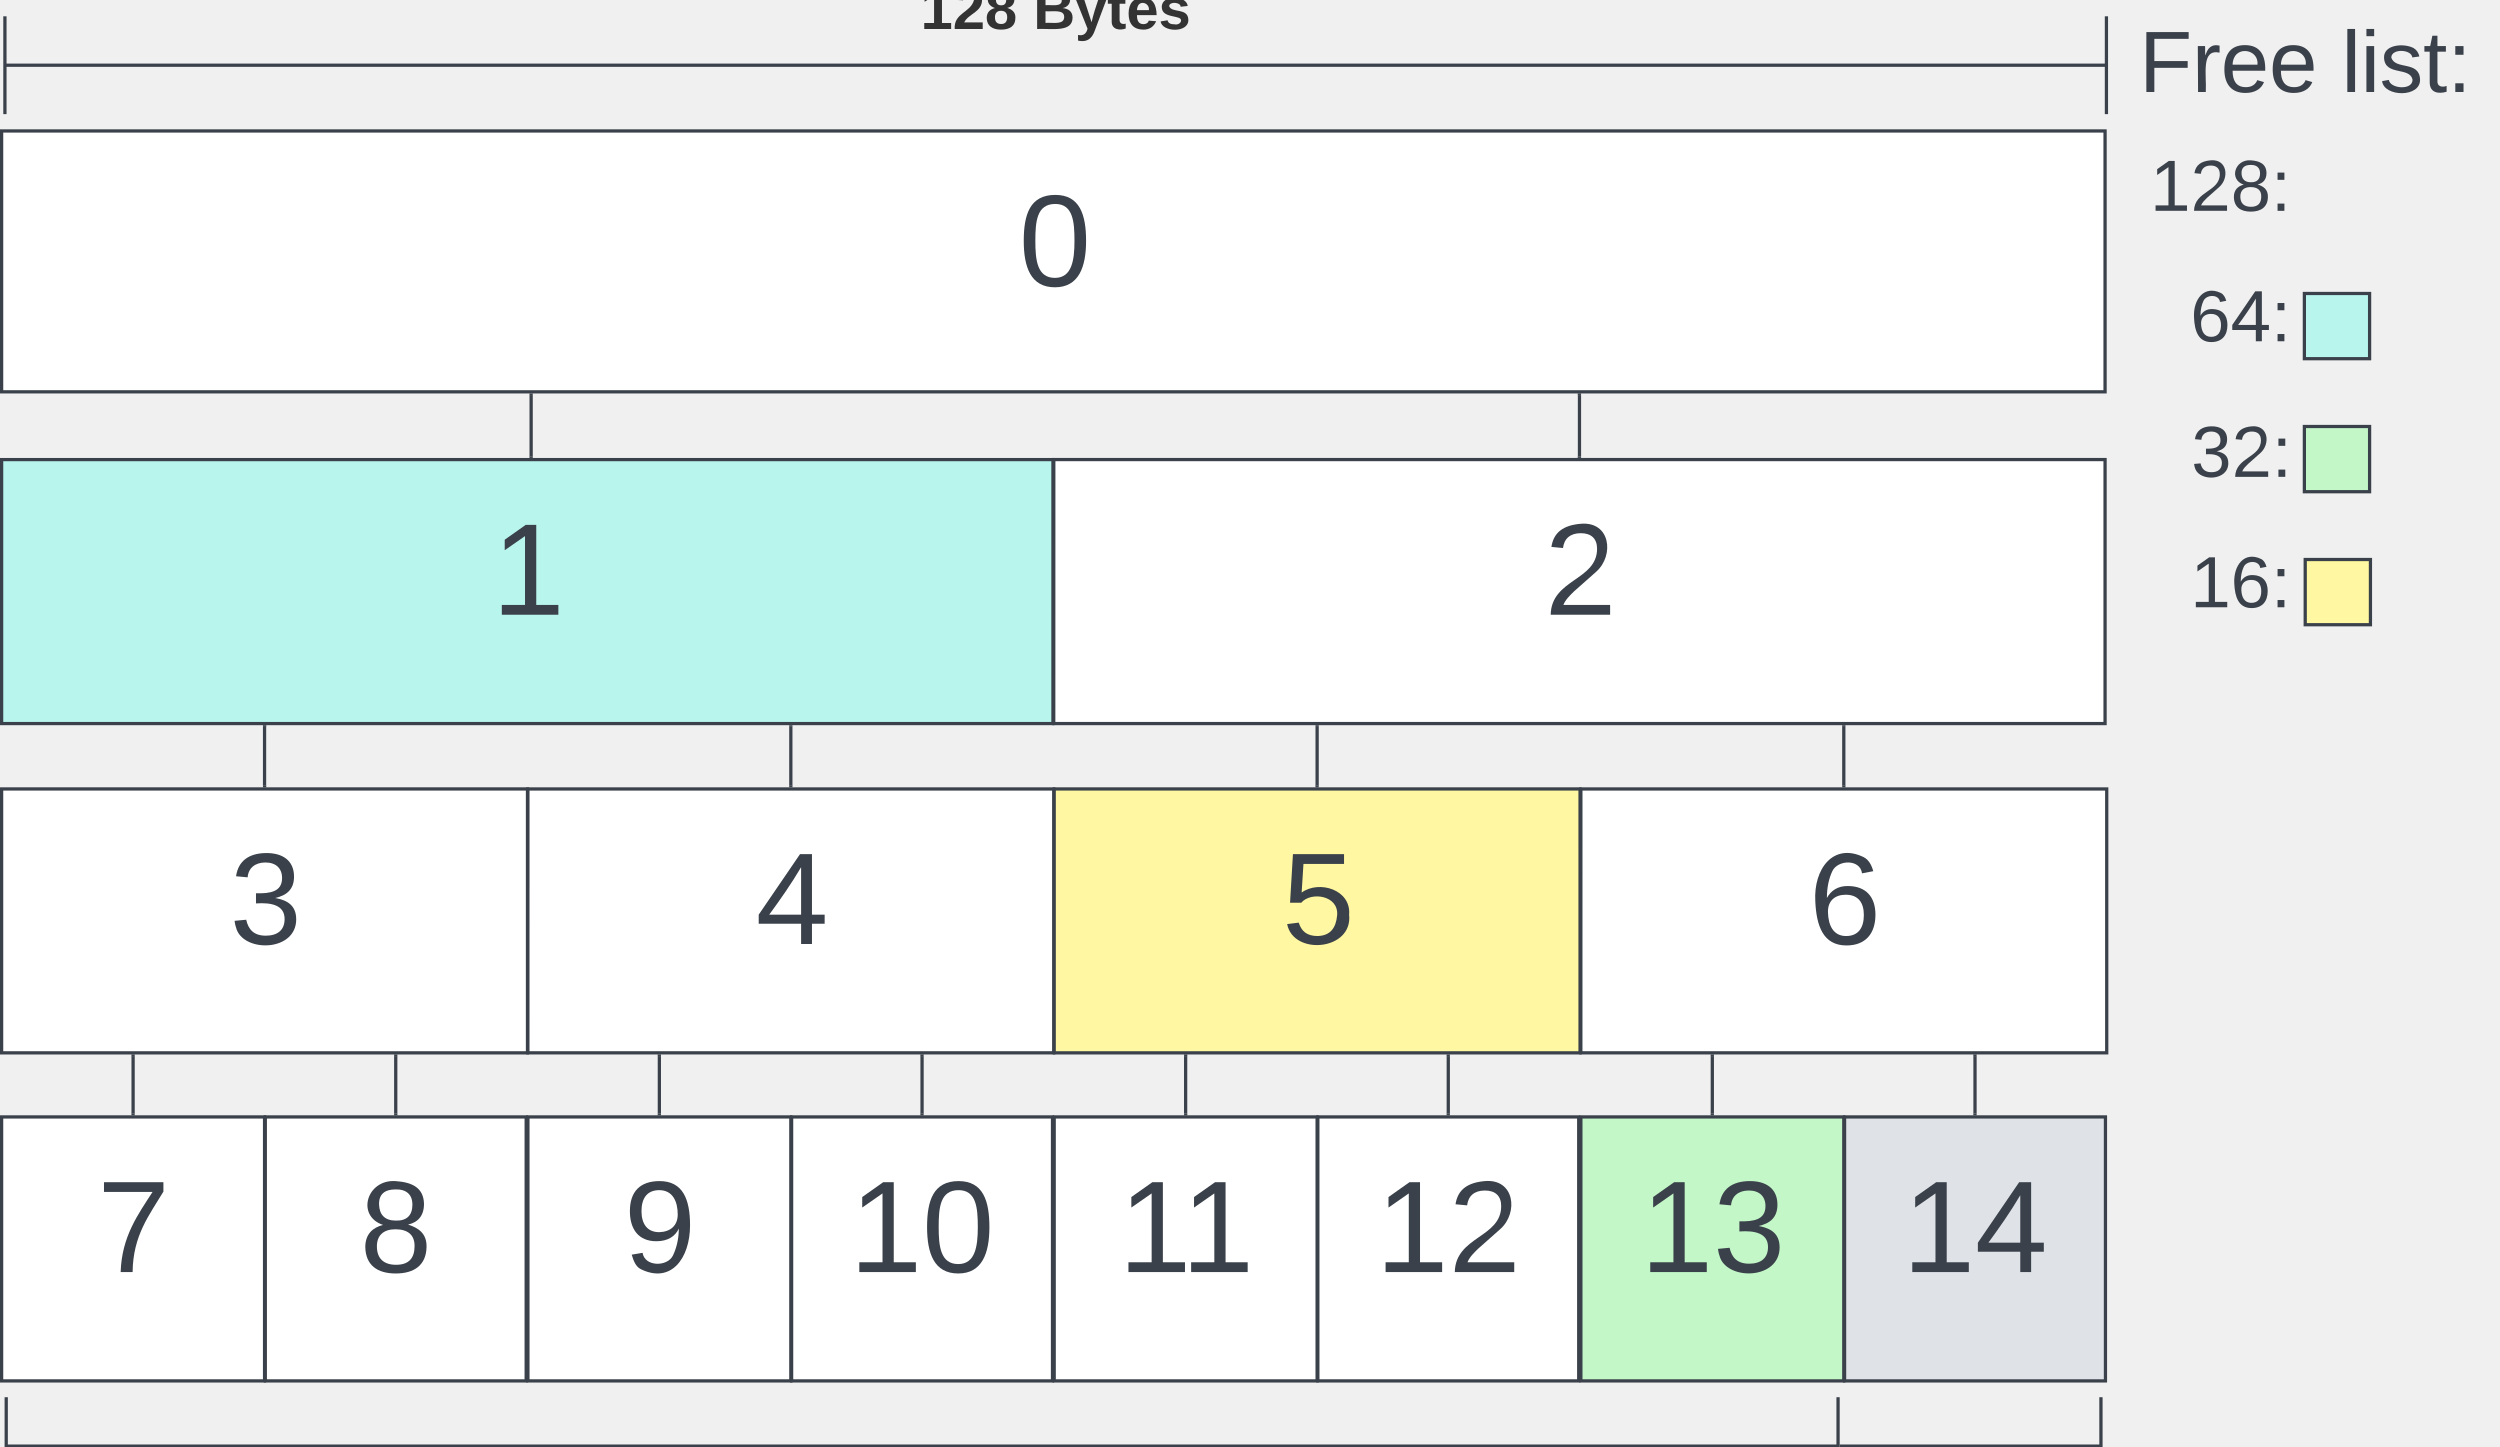
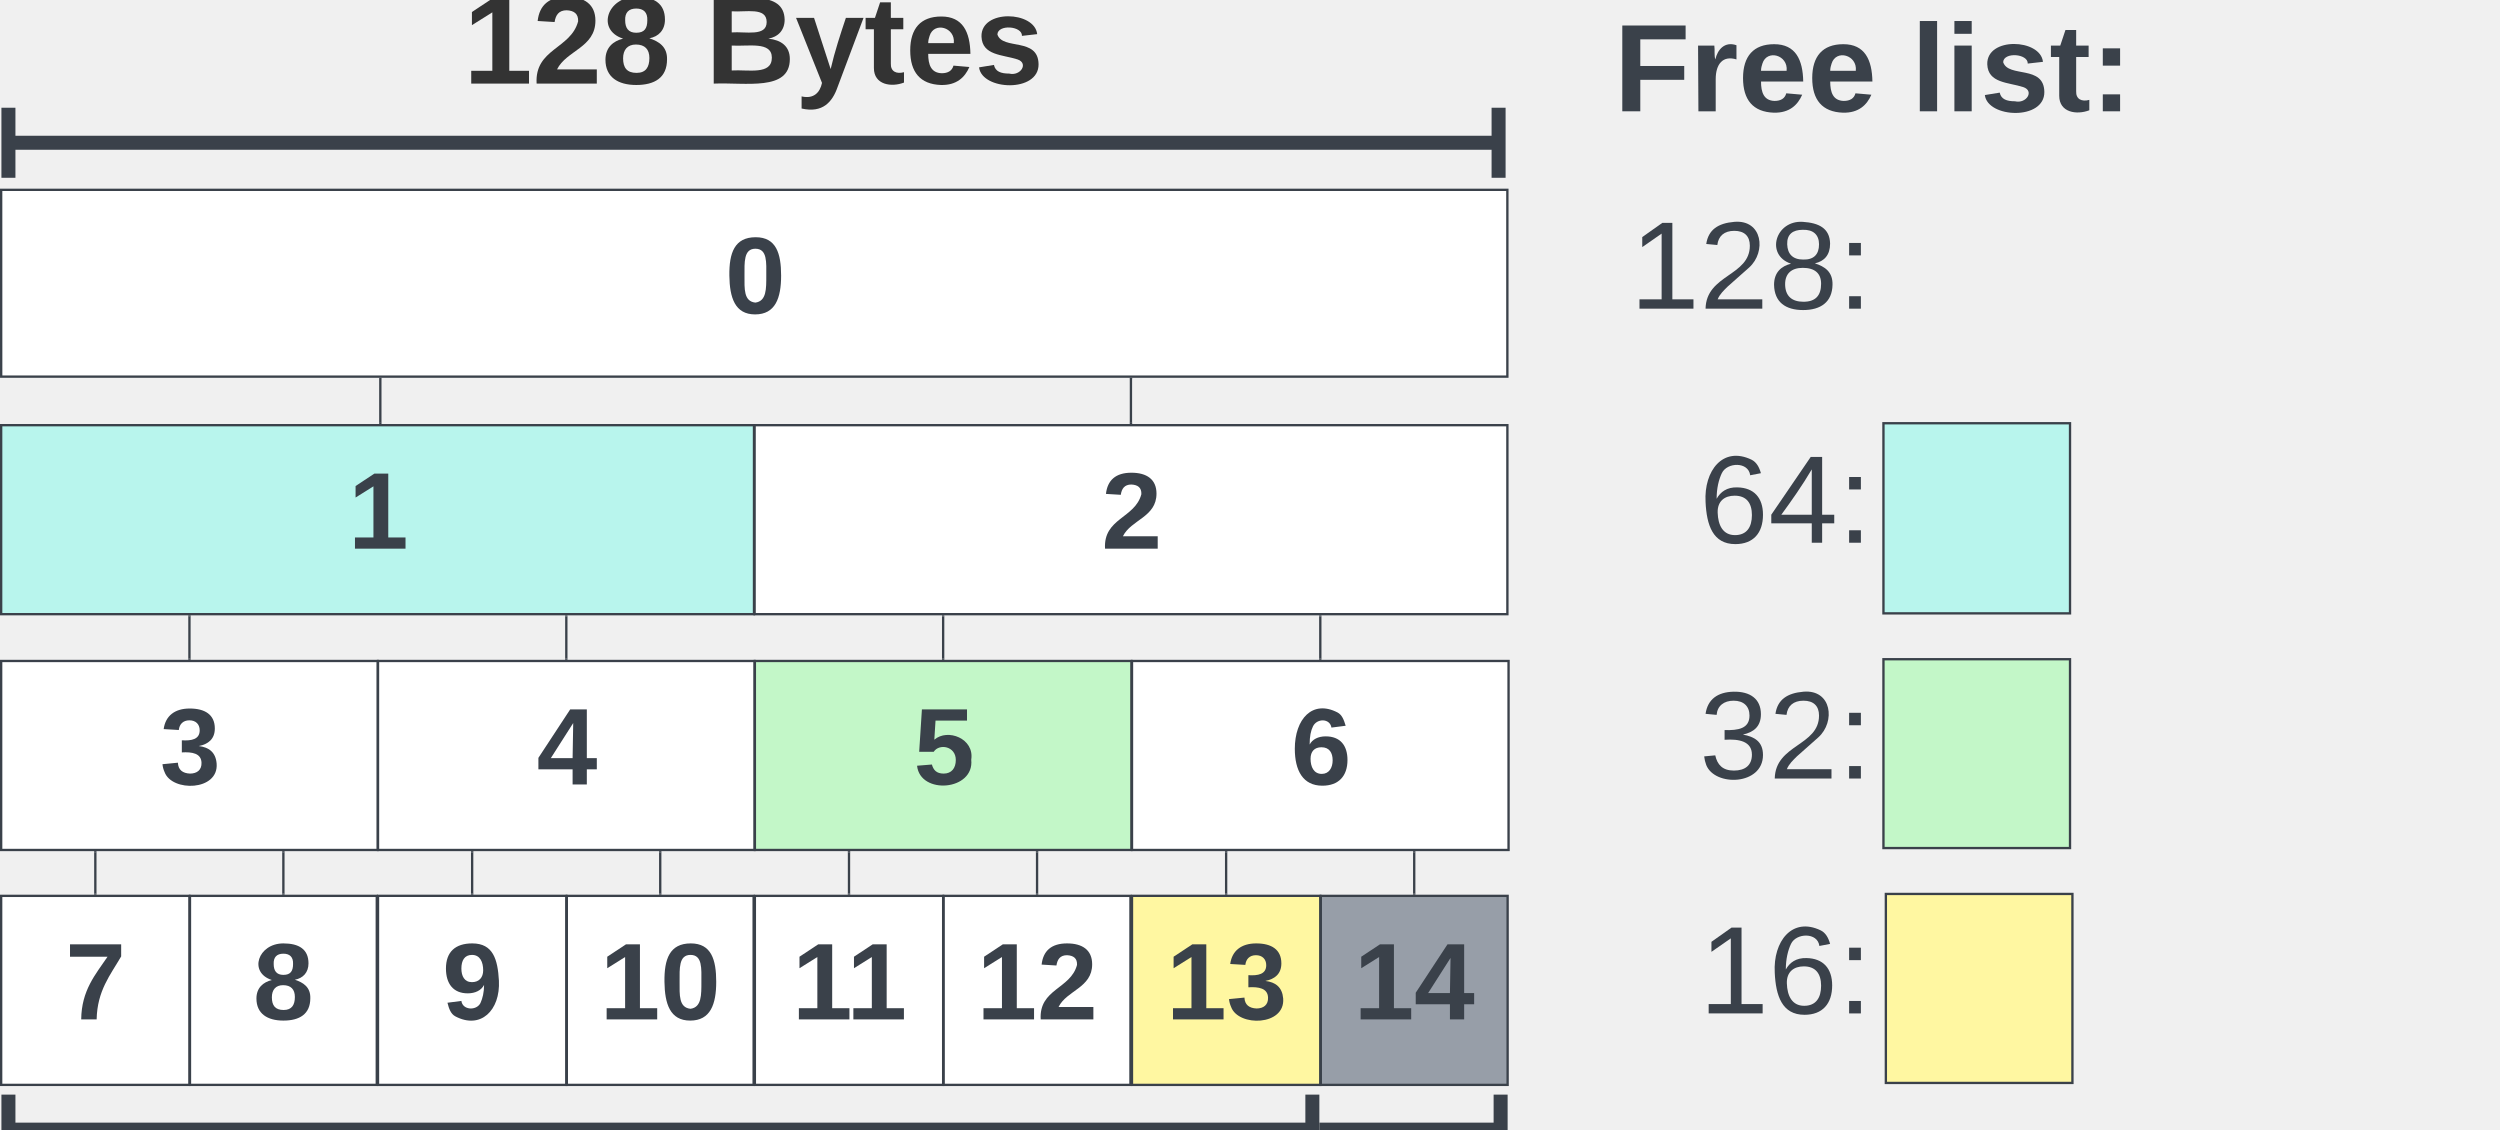
- <svg xmlns="http://www.w3.org/2000/svg" xmlns:ns1="lucid" xmlns:xlink="http://www.w3.org/1999/xlink" width="766.65" height="443.46">
-   <g transform="translate(987.4582 -3668.661)" ns1:page-tab-id="0_0">
-     <path d="M-986.96 4011.18h80.63v80.95h-80.63z" stroke="#3a414a" fill="#fff" />
-     <use xlink:href="#a" transform="matrix(1,0,0,1,-974.9582,4023.181) translate(17.38889 35.5625)" />
-     <path d="M-906.1 4011.18h80v80.95h-80z" stroke="#3a414a" fill="#fff" />
-     <use xlink:href="#b" transform="matrix(1,0,0,1,-894.1015,4023.181) translate(16.88889 35.5625)" />
-     <path d="M-986.96 3708.82h645.04v80h-645.04z" stroke="#3a414a" fill="#fff" />
-     <use xlink:href="#c" transform="matrix(1,0,0,1,-974.9582,3720.819) translate(299.8889 35.5)" />
-     <path d="M-664.3 3809.6h322.38v80.95h-322.4z" stroke="#3a414a" fill="#fff" />
-     <use xlink:href="#d" transform="matrix(1,0,0,1,-652.3113,3821.606) translate(138.3889 35.5625)" />
-     <path d="M-986.96 3809.6h322.4v80.95h-322.4z" stroke="#3a414a" fill="#b8f5ed" />
-     <use xlink:href="#e" transform="matrix(1,0,0,1,-974.958,3821.606) translate(138.3889 35.5625)" />
-     <path d="M-986.96 3910.6h161.26v80.93h-161.26z" stroke="#3a414a" fill="#fff" />
-     <use xlink:href="#f" transform="matrix(1,0,0,1,-974.9582,3922.588) translate(57.88889 35.5625)" />
-     <path d="M-824.58 3808.6v-18.78" stroke="#3a414a" fill="none" />
-     <path d="M-824.1 3809.1h-.95v-.5h.95zM-824.1 3789.83h-.95v-.5h.95z" stroke="#3a414a" stroke-width=".05" fill="#3a414a" />
-     <path d="M-503.1 3808.6v-18.78" stroke="#3a414a" fill="none" />
-     <path d="M-502.64 3809.1h-.95v-.5h.96zM-502.64 3789.83h-.95v-.5h.96z" stroke="#3a414a" stroke-width=".05" fill="#3a414a" />
-     <path d="M-906.33 3909.6V3891.54" stroke="#3a414a" fill="none" />
-     <path d="M-905.85 3910.1h-.95v-.53h.95zM-905.85 3891.57h-.95v-.52h.95z" stroke="#3a414a" stroke-width=".05" fill="#3a414a" />
-     <path d="M-866.1 4010.18v-17.65" stroke="#3a414a" fill="none" />
-     <path d="M-865.63 4010.68h-.95v-.5h.95zM-865.63 3992.55h-.95v-.52h.95z" stroke="#3a414a" stroke-width=".05" fill="#3a414a" />
-     <path d="M-946.64 4010.18v-17.65" stroke="#3a414a" fill="none" />
-     <path d="M-946.17 4010.68h-.95v-.5h.95zM-946.17 3992.55h-.95v-.52h.95z" stroke="#3a414a" stroke-width=".05" fill="#3a414a" />
-     <path d="M-986.45 3688.66H-341M-985.95 3673.66v30M-341.5 3703.66v-30" stroke="#3a414a" fill="none" />
-     <use xlink:href="#g" transform="matrix(1,0,0,1,-705.1629,3663.328) translate(0 14.22222)" />
-     <use xlink:href="#h" transform="matrix(1,0,0,1,-705.1629,3663.328) translate(34.5679 14.22222)" />
-     <path d="M-825.57 4011.18h80.63v80.95h-80.63z" stroke="#3a414a" fill="#fff" />
-     <use xlink:href="#i" transform="matrix(1,0,0,1,-813.5711,4023.181) translate(17.38889 35.5625)" />
-     <path d="M-744.7 4011.18h80v80.95h-80z" stroke="#3a414a" fill="#fff" />
-     <use xlink:href="#j" transform="matrix(1,0,0,1,-732.7144,4023.181) translate(5.777778 35.5625)" />
-     <path d="M-825.57 3910.6h161.26v80.93h-161.27z" stroke="#3a414a" fill="#fff" />
-     <use xlink:href="#k" transform="matrix(1,0,0,1,-813.5711,3922.588) translate(57.88889 35.5625)" />
-     <path d="M-744.94 3909.6v-18.05" stroke="#3a414a" fill="none" />
-     <path d="M-744.47 3910.1h-.95v-.53h.95z" stroke="#3a414a" stroke-width=".05" fill="#3a414a" />
-     <path d="M-744.94 3891.56v-.5M-704.7 4010.18v-17.65" stroke="#3a414a" fill="none" />
-     <path d="M-704.24 4010.68h-.95v-.5h.96zM-704.24 3992.55h-.95v-.52h.96z" stroke="#3a414a" stroke-width=".05" fill="#3a414a" />
-     <path d="M-785.26 4010.18v-17.65" stroke="#3a414a" fill="none" />
-     <path d="M-784.78 4010.68h-.95v-.5h.95zM-784.78 3992.55h-.95v-.52h.95z" stroke="#3a414a" stroke-width=".05" fill="#3a414a" />
-     <path d="M-664.18 4011.18h80.63v80.95h-80.63z" stroke="#3a414a" fill="#fff" />
-     <use xlink:href="#l" transform="matrix(1,0,0,1,-652.184,4023.181) translate(7.777778 35.5625)" />
-     <path d="M-583.33 4011.18h80v80.95h-80z" stroke="#3a414a" fill="#fff" />
-     <use xlink:href="#m" transform="matrix(1,0,0,1,-571.3273,4023.181) translate(5.777778 35.5625)" />
-     <path d="M-664.18 3910.6h161.26v80.93h-161.26z" stroke="#3a414a" fill="#fff7a1" />
-     <use xlink:href="#n" transform="matrix(1,0,0,1,-652.184,3922.588) translate(57.88889 35.5625)" />
-     <path d="M-583.55 3909.6V3891.54" stroke="#3a414a" fill="none" />
-     <path d="M-583.08 3910.1h-.95v-.53h.95z" stroke="#3a414a" stroke-width=".05" fill="#3a414a" />
-     <path d="M-583.55 3891.57v-.52M-543.33 4010.18v-17.65" stroke="#3a414a" fill="none" />
-     <path d="M-542.85 4010.68h-.95v-.5h.95zM-542.85 3992.55h-.95v-.52h.95z" stroke="#3a414a" stroke-width=".05" fill="#3a414a" />
-     <path d="M-623.87 4010.18v-17.65" stroke="#3a414a" fill="none" />
-     <path d="M-623.4 4010.68h-.94v-.5h.95zM-623.4 3992.55h-.94v-.52h.95z" stroke="#3a414a" stroke-width=".05" fill="#3a414a" />
-     <path d="M-502.67 4011.18h80.63v80.95h-80.63z" stroke="#3a414a" fill="#c3f7c8" />
-     <use xlink:href="#o" transform="matrix(1,0,0,1,-490.6697,4023.181) translate(6.277778 35.5625)" />
-     <path d="M-421.8 4011.18h80v80.95h-80z" stroke="#3a414a" fill="#dfe3e8" />
-     <use xlink:href="#p" transform="matrix(1,0,0,1,-409.813,4023.181) translate(5.777778 35.5625)" />
-     <path d="M-502.67 3910.6h161.26v80.93h-161.27z" stroke="#3a414a" fill="#fff" />
-     <use xlink:href="#q" transform="matrix(1,0,0,1,-490.6697,3922.588) translate(57.88889 35.5625)" />
-     <path d="M-422.04 3909.6V3891.54" stroke="#3a414a" fill="none" />
-     <path d="M-421.56 3910.1h-.95v-.53h.94z" stroke="#3a414a" stroke-width=".05" fill="#3a414a" />
-     <path d="M-422.04 3891.57v-.52M-381.8 4010.18v-17.65" stroke="#3a414a" fill="none" />
-     <path d="M-381.34 4010.68h-.95v-.5h.96zM-381.34 3992.55h-.95v-.52h.96z" stroke="#3a414a" stroke-width=".05" fill="#3a414a" />
-     <path d="M-462.36 4010.18v-17.65" stroke="#3a414a" fill="none" />
-     <path d="M-461.88 4010.68h-.95v-.5h.95zM-461.88 3992.55h-.95v-.52h.95z" stroke="#3a414a" stroke-width=".05" fill="#3a414a" />
-     <path d="M-341 3668.66h120.2v40H-341z" stroke="#000" stroke-opacity="0" fill="#fff" fill-opacity="0" />
-     <use xlink:href="#r" transform="matrix(1,0,0,1,-336.0124,3673.661) translate(4.537037 23.20833)" />
-     <use xlink:href="#s" transform="matrix(1,0,0,1,-336.0124,3673.661) translate(66.61111 23.20833)" />
-     <path d="M-340.9 3748.66h60.1v40h-60.08z" stroke="#000" stroke-opacity="0" fill="#fff" fill-opacity="0" />
-     <use xlink:href="#t" transform="matrix(1,0,0,1,-335.8854,3753.661) translate(20.1358 19.65278)" />
-     <path d="M-340.6 3790.24h60.06v40h-60.07z" stroke="#000" stroke-opacity="0" fill="#fff" fill-opacity="0" />
-     <use xlink:href="#u" transform="matrix(1,0,0,1,-335.6151,3795.236) translate(20.1358 19.65278)" />
-     <path d="M-340.9 3830.24h60.1v40h-60.08z" stroke="#000" stroke-opacity="0" fill="#fff" fill-opacity="0" />
-     <use xlink:href="#v" transform="matrix(1,0,0,1,-335.8854,3835.236) translate(20.1358 19.65278)" />
-     <path d="M-280.8 3758.66h20v20h-20z" stroke="#3a414a" fill="#b8f5ed" />
-     <path d="M-280.8 3799.45h20v20h-20z" stroke="#3a414a" fill="#c3f7c8" />
-     <path d="M-280.54 3840.24h20v20h-20z" stroke="#3a414a" fill="#fff7a1" />
-     <path d="M-340.9 3708.66h60.1v40h-60.08z" stroke="#000" stroke-opacity="0" fill="#fff" fill-opacity="0" />
-     <use xlink:href="#w" transform="matrix(1,0,0,1,-335.8854,3713.661) translate(7.790123 19.65278)" />
-     <path d="M-986.05 4112.13h562.74M-985.55 4097.13v30M-423.8 4127.13v-30" stroke="#3a414a" fill="none" />
-     <use xlink:href="#x" transform="matrix(1,0,0,1,-723.4203,4116.126) translate(0 14.22222)" />
-     <path d="M-422.8 4112.13h80.12M-422.8 4112.13h-.5M-343.18 4127.13v-30" stroke="#3a414a" fill="none" />
+ <svg xmlns="http://www.w3.org/2000/svg" xmlns:ns1="lucid" xmlns:xlink="http://www.w3.org/1999/xlink" width="1070.64" height="483.78">
+   <g transform="translate(988.3282 -4132.283)" ns1:page-tab-id="0_0">
+     <path d="M-987.83 4515.94h80.63v80.95h-80.63z" stroke="#3a414a" fill="#fff" />
+     <use xlink:href="#a" transform="matrix(1,0,0,1,-975.8282,4527.942) translate(15.53704 40.89583)" />
+     <path d="M-906.97 4515.94h80v80.95h-80z" stroke="#3a414a" fill="#fff" />
+     <use xlink:href="#b" transform="matrix(1,0,0,1,-894.9715,4527.942) translate(15.03704 40.89583)" />
+     <path d="M-987.83 4213.58h645.04v80h-645.03z" stroke="#3a414a" fill="#fff" />
+     <use xlink:href="#c" transform="matrix(1,0,0,1,-975.8282,4225.58) translate(298.037 40.83333)" />
+     <path d="M-665.18 4314.37h322.4v80.94h-322.4z" stroke="#3a414a" fill="#fff" />
+     <use xlink:href="#d" transform="matrix(1,0,0,1,-653.1813,4326.367) translate(136.537 40.89583)" />
+     <path d="M-987.83 4314.37h322.4v80.94h-322.4z" stroke="#3a414a" fill="#b8f5ed" />
+     <use xlink:href="#e" transform="matrix(1,0,0,1,-975.828,4326.367) translate(136.537 40.89583)" />
+     <path d="M-987.83 4415.35h161.26v80.94h-161.26z" stroke="#3a414a" fill="#fff" />
+     <use xlink:href="#f" transform="matrix(1,0,0,1,-975.8282,4427.349) translate(56.03704 40.89583)" />
+     <path d="M-825.45 4313.37v-18.8" stroke="#3a414a" fill="none" />
+     <path d="M-824.97 4313.87h-.95v-.52h.95zM-824.97 4294.6h-.95v-.52h.95z" stroke="#3a414a" stroke-width=".05" fill="#3a414a" />
+     <path d="M-504 4313.37v-18.8" stroke="#3a414a" fill="none" />
+     <path d="M-503.5 4313.87h-.96v-.52h.95zM-503.5 4294.6h-.96v-.52h.95z" stroke="#3a414a" stroke-width=".05" fill="#3a414a" />
+     <path d="M-907.2 4414.35v-18.04" stroke="#3a414a" fill="none" />
+     <path d="M-906.72 4414.85h-.95v-.5h.95zM-906.72 4396.33h-.95v-.52h.95z" stroke="#3a414a" stroke-width=".05" fill="#3a414a" />
+     <path d="M-866.97 4514.94v-17.64" stroke="#3a414a" fill="none" />
+     <path d="M-866.5 4515.44h-.95v-.5h.95zM-866.5 4497.3h-.95v-.5h.95z" stroke="#3a414a" stroke-width=".05" fill="#3a414a" />
+     <path d="M-947.5 4514.94v-17.64" stroke="#3a414a" fill="none" />
+     <path d="M-947.04 4515.44h-.95v-.5h.96zM-947.04 4497.3h-.95v-.5h.96z" stroke="#3a414a" stroke-width=".05" fill="#3a414a" />
+     <path d="M-987.72 4193.42h644.17M-984.72 4178.42v30M-346.55 4208.42v-30" stroke="#3a414a" stroke-width="6" fill="none" />
+     <use xlink:href="#g" transform="matrix(1,0,0,1,-789.9276,4125.423) translate(0 42.66667)" />
+     <use xlink:href="#h" transform="matrix(1,0,0,1,-789.9276,4125.423) translate(103.7037 42.66667)" />
+     <path d="M-826.44 4515.94h80.63v80.95h-80.64z" stroke="#3a414a" fill="#fff" />
+     <use xlink:href="#i" transform="matrix(1,0,0,1,-814.4411,4527.942) translate(15.53704 40.89583)" />
+     <path d="M-745.58 4515.94h80v80.95h-80z" stroke="#3a414a" fill="#fff" />
+     <use xlink:href="#j" transform="matrix(1,0,0,1,-733.5844,4527.942) translate(2.074074 40.89583)" />
+     <path d="M-826.44 4415.35h161.26v80.94h-161.26z" stroke="#3a414a" fill="#fff" />
+     <use xlink:href="#k" transform="matrix(1,0,0,1,-814.4411,4427.349) translate(56.03704 40.89583)" />
+     <path d="M-745.8 4414.35v-18.04" stroke="#3a414a" fill="none" />
+     <path d="M-745.34 4414.85h-.95v-.5h.96z" stroke="#3a414a" stroke-width=".05" fill="#3a414a" />
+     <path d="M-745.8 4396.32v-.5M-705.58 4514.94v-17.64" stroke="#3a414a" fill="none" />
+     <path d="M-705.1 4515.44h-.96v-.5h.95zM-705.1 4497.3h-.96v-.5h.95z" stroke="#3a414a" stroke-width=".05" fill="#3a414a" />
+     <path d="M-786.13 4514.94v-17.64" stroke="#3a414a" fill="none" />
+     <path d="M-785.65 4515.44h-.95v-.5h.95zM-785.65 4497.3h-.95v-.5h.95z" stroke="#3a414a" stroke-width=".05" fill="#3a414a" />
+     <path d="M-665.05 4515.94h80.63v80.95h-80.63z" stroke="#3a414a" fill="#fff" />
+     <use xlink:href="#l" transform="matrix(1,0,0,1,-653.054,4527.942) translate(3.87037 40.89583)" />
+     <path d="M-584.2 4515.94h80v80.95h-80z" stroke="#3a414a" fill="#fff" />
+     <use xlink:href="#m" transform="matrix(1,0,0,1,-572.1973,4527.942) translate(2.074074 40.89583)" />
+     <path d="M-665.05 4415.35h161.26v80.94h-161.25z" stroke="#3a414a" fill="#c3f7c8" />
+     <use xlink:href="#n" transform="matrix(1,0,0,1,-653.054,4427.349) translate(56.03704 40.89583)" />
+     <path d="M-584.42 4414.35v-18.04" stroke="#3a414a" fill="none" />
+     <path d="M-583.95 4414.85h-.95v-.5h.95z" stroke="#3a414a" stroke-width=".05" fill="#3a414a" />
+     <path d="M-584.42 4396.33v-.52M-544.2 4514.94v-17.64" stroke="#3a414a" fill="none" />
+     <path d="M-543.72 4515.44h-.95v-.5h.95zM-543.72 4497.3h-.95v-.5h.95z" stroke="#3a414a" stroke-width=".05" fill="#3a414a" />
+     <path d="M-624.74 4514.94v-17.64" stroke="#3a414a" fill="none" />
+     <path d="M-624.26 4515.44h-.95v-.5h.94zM-624.26 4497.3h-.95v-.5h.94z" stroke="#3a414a" stroke-width=".05" fill="#3a414a" />
+     <path d="M-503.54 4515.94h80.63v80.95h-80.64z" stroke="#3a414a" fill="#fff7a1" />
+     <use xlink:href="#o" transform="matrix(1,0,0,1,-491.5397,4527.942) translate(2.574074 40.89583)" />
+     <path d="M-422.68 4515.94h80v80.95h-80z" stroke="#3a414a" fill="#979ea8" />
+     <use xlink:href="#p" transform="matrix(1,0,0,1,-410.683,4527.942) translate(2.074074 40.89583)" />
+     <path d="M-503.54 4415.35h161.26v80.94h-161.26z" stroke="#3a414a" fill="#fff" />
+     <use xlink:href="#q" transform="matrix(1,0,0,1,-491.5397,4427.349) translate(56.03704 40.89583)" />
+     <path d="M-422.9 4414.35v-18.04" stroke="#3a414a" fill="none" />
+     <path d="M-422.44 4414.85h-.94v-.5h.94z" stroke="#3a414a" stroke-width=".05" fill="#3a414a" />
+     <path d="M-422.9 4396.32v-.5M-382.68 4514.94v-17.64" stroke="#3a414a" fill="none" />
+     <path d="M-382.2 4515.44h-.96v-.5h.95zM-382.2 4497.3h-.96v-.5h.95z" stroke="#3a414a" stroke-width=".05" fill="#3a414a" />
+     <path d="M-463.23 4514.94v-17.64" stroke="#3a414a" fill="none" />
+     <path d="M-462.75 4515.44h-.95v-.5h.95zM-462.75 4497.3h-.95v-.5h.95z" stroke="#3a414a" stroke-width=".05" fill="#3a414a" />
+     <path d="M-302.12 4132.28H82.3v61.14H-302.1z" stroke="#000" stroke-opacity="0" fill="#fff" fill-opacity="0" />
+     <use xlink:href="#r" transform="matrix(1,0,0,1,-297.1222,4137.283) translate(0 42.66667)" />
+     <use xlink:href="#s" transform="matrix(1,0,0,1,-297.1222,4137.283) translate(127.2593 42.66667)" />
+     <path d="M-263.5 4515.12h81.77v80.86h-81.78z" stroke="#000" stroke-opacity="0" fill="#fff" fill-opacity="0" />
+     <use xlink:href="#t" transform="matrix(1,0,0,1,-258.5047,4520.118) translate(-2.074074 46.16667)" />
+     <path d="M-181.73 4313.54h79.9v81.42h-79.9z" stroke="#3a414a" fill="#b8f5ed" />
+     <path d="M-181.73 4414.6h79.9v80.87h-79.9z" stroke="#3a414a" fill="#c3f7c8" />
+     <path d="M-180.7 4515.12h79.9v80.94h-79.9z" stroke="#3a414a" fill="#fff7a1" />
+     <path d="M-263.5 4414.52h81.77v80.87h-81.78z" stroke="#000" stroke-opacity="0" fill="#fff" fill-opacity="0" />
+     <use xlink:href="#u" transform="matrix(1,0,0,1,-258.5047,4419.525) translate(-2.074074 46.16667)" />
+     <path d="M-263.5 4313.54h81.77v80.87h-81.78z" stroke="#000" stroke-opacity="0" fill="#fff" fill-opacity="0" />
+     <use xlink:href="#v" transform="matrix(1,0,0,1,-258.5047,4318.543) translate(-2.074074 46.16667)" />
+     <path d="M-263.5 4213.3h81.77v80.87h-81.78z" stroke="#000" stroke-opacity="0" fill="#fff" fill-opacity="0" />
+     <use xlink:href="#w" transform="matrix(1,0,0,1,-258.5047,4218.307) translate(-31.7037 46.16667)" />
+     <path d="M-987.72 4616.06h564.4M-984.72 4601.06v30M-426.3 4631.06v-30" stroke="#3a414a" stroke-width="6" fill="none" />
+     <use xlink:href="#x" transform="matrix(1,0,0,1,-761.734,4620.063) translate(0 42.66667)" />
+     <path d="M-420.3 4616.06h77.62M-420.23 4616.06h-3.08M-345.68 4631.06v-30" stroke="#3a414a" stroke-width="6" fill="none" />
    <g>
-       <use xlink:href="#y" transform="matrix(1,0,0,1,-423.4119,4116.126) translate(0 14.22222)" />
+       <use xlink:href="#y" transform="matrix(1,0,0,1,-544.5663,4620.063) translate(0 42.66667)" />
    </g>
    <defs>
-       <path fill="#3a414a" d="M64 0c3-98 48-159 88-221H18v-27h164v26C143-157 98-101 97 0H64" id="z" />
-       <use transform="matrix(0.1111111,0,0,0.1111111,0,0)" xlink:href="#z" id="a" />
-       <path fill="#3a414a" d="M134-131c28 9 52 24 51 62-1 50-34 73-85 73S17-19 16-69c0-36 21-54 49-61-75-25-45-126 34-121 46 3 78 18 79 63 0 33-17 51-44 57zm-34-11c31 1 46-15 46-44 0-28-17-43-47-42-29 0-46 13-45 42 1 28 16 44 46 44zm1 122c35 0 51-18 51-52 0-30-18-46-53-46-33 0-51 17-51 47 0 34 19 51 53 51" id="A" />
-       <use transform="matrix(0.1111111,0,0,0.1111111,0,0)" xlink:href="#A" id="b" />
-       <path fill="#3a414a" d="M101-251c68 0 85 55 85 127S166 4 100 4C33 4 14-52 14-124c0-73 17-127 87-127zm-1 229c47 0 54-49 54-102s-4-102-53-102c-51 0-55 48-55 102 0 53 5 102 54 102" id="B" />
-       <use transform="matrix(0.1111111,0,0,0.1111111,0,0)" xlink:href="#B" id="c" />
-       <path fill="#3a414a" d="M101-251c82-7 93 87 43 132L82-64C71-53 59-42 53-27h129V0H18c2-99 128-94 128-182 0-28-16-43-45-43s-46 15-49 41l-32-3c6-41 34-60 81-64" id="C" />
-       <use transform="matrix(0.1111111,0,0,0.1111111,0,0)" xlink:href="#C" id="d" />
-       <path fill="#3a414a" d="M27 0v-27h64v-190l-56 39v-29l58-41h29v221h61V0H27" id="D" />
-       <use transform="matrix(0.1111111,0,0,0.1111111,0,0)" xlink:href="#D" id="e" />
-       <path fill="#3a414a" d="M126-127c33 6 58 20 58 59 0 88-139 92-164 29-3-8-5-16-6-25l32-3c6 27 21 44 54 44 32 0 52-15 52-46 0-38-36-46-79-43v-28c39 1 72-4 72-42 0-27-17-43-46-43-28 0-47 15-49 41l-32-3c6-42 35-63 81-64 48-1 79 21 79 65 0 36-21 52-52 59" id="E" />
-       <use transform="matrix(0.1111111,0,0,0.1111111,0,0)" xlink:href="#E" id="f" />
+       <path fill="#3a414a" d="M52 0c1-96 47-148 87-207H15v-41h169v40c-36 62-79 113-81 208H52" id="z" />
+       <use transform="matrix(0.1296296,0,0,0.1296296,0,0)" xlink:href="#z" id="a" />
+       <path fill="#3a414a" d="M138-131c27 9 52 24 51 61 0 53-36 74-89 74S11-19 11-69c0-35 22-54 51-61-78-25-46-121 38-121 51 0 83 19 83 66 0 30-18 49-45 54zm-38-16c24 0 32-13 32-36 1-23-11-34-32-34-22 0-33 12-32 34 0 22 9 36 32 36zm1 116c27 0 37-17 37-43 0-25-13-39-39-39-24 0-37 15-37 40 0 27 11 42 39 42" id="A" />
+       <use transform="matrix(0.1296296,0,0,0.1296296,0,0)" xlink:href="#A" id="b" />
+       <path fill="#3a414a" d="M101-251c68 0 84 54 84 127C185-50 166 4 99 4S15-52 14-124c-1-75 17-127 87-127zm-1 216c37-5 36-46 36-89s4-89-36-89c-39 0-36 45-36 89 0 43-3 85 36 89" id="B" />
+       <use transform="matrix(0.1296296,0,0,0.1296296,0,0)" xlink:href="#B" id="c" />
+       <path fill="#3a414a" d="M182-182c0 78-84 86-111 141h115V0H12c-6-101 99-100 120-180 1-22-12-31-33-32-23 0-32 14-35 34l-49-3c5-45 32-70 84-70 51 0 83 22 83 69" id="C" />
+       <use transform="matrix(0.1296296,0,0,0.1296296,0,0)" xlink:href="#C" id="d" />
+       <path fill="#3a414a" d="M23 0v-37h61v-169l-59 37v-38l62-41h46v211h57V0H23" id="D" />
+       <use transform="matrix(0.1296296,0,0,0.1296296,0,0)" xlink:href="#D" id="e" />
+       <path fill="#3a414a" d="M128-127c34 4 56 21 59 58 7 91-148 94-172 28-4-9-6-17-7-26l51-5c1 24 16 35 40 36 23 0 39-12 38-36-1-31-31-36-65-34v-40c32 2 59-3 59-33 0-20-13-33-34-33s-33 13-35 32l-50-3c6-44 37-68 86-68 50 0 83 20 83 66 0 35-22 52-53 58" id="E" />
+       <use transform="matrix(0.1296296,0,0,0.1296296,0,0)" xlink:href="#E" id="f" />
      <path fill="#333" d="M23 0v-37h61v-169l-59 37v-38l62-41h46v211h57V0H23" id="F" />
      <path fill="#333" d="M182-182c0 78-84 86-111 141h115V0H12c-6-101 99-100 120-180 1-22-12-31-33-32-23 0-32 14-35 34l-49-3c5-45 32-70 84-70 51 0 83 22 83 69" id="G" />
      <path fill="#333" d="M138-131c27 9 52 24 51 61 0 53-36 74-89 74S11-19 11-69c0-35 22-54 51-61-78-25-46-121 38-121 51 0 83 19 83 66 0 30-18 49-45 54zm-38-16c24 0 32-13 32-36 1-23-11-34-32-34-22 0-33 12-32 34 0 22 9 36 32 36zm1 116c27 0 37-17 37-43 0-25-13-39-39-39-24 0-37 15-37 40 0 27 11 42 39 42" id="H" />
      <g id="g">
-         <use transform="matrix(0.04938272,0,0,0.04938272,0,0)" xlink:href="#F" />
-         <use transform="matrix(0.04938272,0,0,0.04938272,9.876543,0)" xlink:href="#G" />
-         <use transform="matrix(0.04938272,0,0,0.04938272,19.75309,0)" xlink:href="#H" />
+         <use transform="matrix(0.1481481,0,0,0.1481481,0,0)" xlink:href="#F" />
+         <use transform="matrix(0.1481481,0,0,0.1481481,29.62963,0)" xlink:href="#G" />
+         <use transform="matrix(0.1481481,0,0,0.1481481,59.25926,0)" xlink:href="#H" />
      </g>
      <path fill="#333" d="M182-130c37 4 62 22 62 59C244 23 116-4 24 0v-248c84 5 203-23 205 63 0 31-19 50-47 55zM76-148c40-3 101 13 101-30 0-44-60-28-101-31v61zm0 110c48-3 116 14 116-37 0-48-69-32-116-35v72" id="I" />
      <path fill="#333" d="M123 10C108 53 80 86 19 72V37c35 8 53-11 59-39L3-190h52l48 148c12-52 28-100 44-148h51" id="J" />
      <path fill="#333" d="M115-3C79 11 28 4 28-45v-112H4v-33h27l15-45h31v45h36v33H77v99c-1 23 16 31 38 25v30" id="K" />
      <path fill="#333" d="M185-48c-13 30-37 53-82 52C43 2 14-33 14-96s30-98 90-98c62 0 83 45 84 108H66c0 31 8 55 39 56 18 0 30-7 34-22zm-45-69c5-46-57-63-70-21-2 6-4 13-4 21h74" id="L" />
      <path fill="#333" d="M137-138c1-29-70-34-71-4 15 46 118 7 119 86 1 83-164 76-172 9l43-7c4 19 20 25 44 25 33 8 57-30 24-41C81-84 22-81 20-136c-2-80 154-74 161-7" id="M" />
      <g id="h">
-         <use transform="matrix(0.04938272,0,0,0.04938272,0,0)" xlink:href="#I" />
-         <use transform="matrix(0.04938272,0,0,0.04938272,12.79012,0)" xlink:href="#J" />
-         <use transform="matrix(0.04938272,0,0,0.04938272,22.66667,0)" xlink:href="#K" />
-         <use transform="matrix(0.04938272,0,0,0.04938272,28.54321,0)" xlink:href="#L" />
-         <use transform="matrix(0.04938272,0,0,0.04938272,38.41975,0)" xlink:href="#M" />
-       </g>
-       <path fill="#3a414a" d="M99-251c64 0 84 50 84 122C183-37 130 33 47-8c-14-7-20-23-25-40l30-5c6 39 69 39 84 7 9-19 16-44 16-74-10 22-31 35-62 35-49 0-73-33-73-83 0-54 28-83 82-83zm-1 141c31-1 51-18 51-49 0-36-14-67-51-67-34 0-49 23-49 58 0 34 15 58 49 58" id="N" />
-       <use transform="matrix(0.1111111,0,0,0.1111111,0,0)" xlink:href="#N" id="i" />
+         <use transform="matrix(0.1481481,0,0,0.1481481,0,0)" xlink:href="#I" />
+         <use transform="matrix(0.1481481,0,0,0.1481481,38.37037,0)" xlink:href="#J" />
+         <use transform="matrix(0.1481481,0,0,0.1481481,68,0)" xlink:href="#K" />
+         <use transform="matrix(0.1481481,0,0,0.1481481,85.62963,0)" xlink:href="#L" />
+         <use transform="matrix(0.1481481,0,0,0.1481481,115.2593,0)" xlink:href="#M" />
+       </g>
+       <path fill="#3a414a" d="M99-251c69 0 84 53 88 123 5 99-61 162-144 118-15-8-21-25-26-45l46-6c4 31 50 33 63 7 7-15 12-36 12-60-9 18-29 28-54 28-48 0-72-32-72-82 0-55 31-83 87-83zm-1 128c24 0 37-16 37-39 0-27-10-51-37-51-25 0-35 19-35 45 0 25 10 45 35 45" id="N" />
+       <use transform="matrix(0.1296296,0,0,0.1296296,0,0)" xlink:href="#N" id="i" />
      <g id="j">
-         <use transform="matrix(0.1111111,0,0,0.1111111,0,0)" xlink:href="#D" />
-         <use transform="matrix(0.1111111,0,0,0.1111111,22.22222,0)" xlink:href="#B" />
-       </g>
-       <path fill="#3a414a" d="M155-56V0h-30v-56H8v-25l114-167h33v167h35v25h-35zm-30-156c-27 46-58 90-88 131h88v-131" id="O" />
-       <use transform="matrix(0.1111111,0,0,0.1111111,0,0)" xlink:href="#O" id="k" />
+         <use transform="matrix(0.1296296,0,0,0.1296296,0,0)" xlink:href="#D" />
+         <use transform="matrix(0.1296296,0,0,0.1296296,25.92593,0)" xlink:href="#B" />
+       </g>
+       <path fill="#3a414a" d="M165-50V0h-47v-50H5v-38l105-160h55v161h33v37h-33zm-47-37l2-116L46-87h72" id="O" />
+       <use transform="matrix(0.1296296,0,0,0.1296296,0,0)" xlink:href="#O" id="k" />
      <g id="l">
-         <use transform="matrix(0.1111111,0,0,0.1111111,0,0)" xlink:href="#D" />
-         <use transform="matrix(0.1111111,0,0,0.1111111,19.22222,0)" xlink:href="#D" />
+         <use transform="matrix(0.1296296,0,0,0.1296296,0,0)" xlink:href="#D" />
+         <use transform="matrix(0.1296296,0,0,0.1296296,23.33333,0)" xlink:href="#D" />
      </g>
      <g id="m">
-         <use transform="matrix(0.1111111,0,0,0.1111111,0,0)" xlink:href="#D" />
-         <use transform="matrix(0.1111111,0,0,0.1111111,22.22222,0)" xlink:href="#C" />
-       </g>
-       <path fill="#3a414a" d="M54-142c48-35 137-8 131 61C196 18 31 33 14-55l32-4c7 23 22 37 52 37 35-1 51-22 54-58 4-55-73-65-99-34H22l8-134h141v27H59" id="P" />
-       <use transform="matrix(0.1111111,0,0,0.1111111,0,0)" xlink:href="#P" id="n" />
+         <use transform="matrix(0.1296296,0,0,0.1296296,0,0)" xlink:href="#D" />
+         <use transform="matrix(0.1296296,0,0,0.1296296,25.92593,0)" xlink:href="#C" />
+       </g>
+       <path fill="#3a414a" d="M139-81c0-46-55-55-73-27H18l9-140h149v37H72l-4 63c44-38 133-4 122 66C201 21 21 35 11-62l49-4c5 18 15 30 39 30 26 0 40-18 40-45" id="P" />
+       <use transform="matrix(0.1296296,0,0,0.1296296,0,0)" xlink:href="#P" id="n" />
      <g id="o">
-         <use transform="matrix(0.1111111,0,0,0.1111111,0,0)" xlink:href="#D" />
-         <use transform="matrix(0.1111111,0,0,0.1111111,22.22222,0)" xlink:href="#E" />
+         <use transform="matrix(0.1296296,0,0,0.1296296,0,0)" xlink:href="#D" />
+         <use transform="matrix(0.1296296,0,0,0.1296296,25.92593,0)" xlink:href="#E" />
      </g>
      <g id="p">
-         <use transform="matrix(0.1111111,0,0,0.1111111,0,0)" xlink:href="#D" />
-         <use transform="matrix(0.1111111,0,0,0.1111111,22.22222,0)" xlink:href="#O" />
-       </g>
-       <path fill="#3a414a" d="M110-160c48 1 74 30 74 79 0 53-28 85-80 85-65 0-83-55-86-122-5-90 50-162 133-122 14 7 22 21 27 39l-31 6c-5-40-67-38-82-6-9 19-15 44-15 74 11-20 30-34 60-33zm-7 138c34 0 49-23 49-58s-16-56-50-56c-29 0-50 16-49 49 1 36 15 65 50 65" id="Q" />
-       <use transform="matrix(0.1111111,0,0,0.1111111,0,0)" xlink:href="#Q" id="q" />
-       <path fill="#3a414a" d="M63-220v92h138v28H63V0H30v-248h175v28H63" id="R" />
-       <path fill="#3a414a" d="M114-163C36-179 61-72 57 0H25l-1-190h30c1 12-1 29 2 39 6-27 23-49 58-41v29" id="S" />
-       <path fill="#3a414a" d="M100-194c63 0 86 42 84 106H49c0 40 14 67 53 68 26 1 43-12 49-29l28 8c-11 28-37 45-77 45C44 4 14-33 15-96c1-61 26-98 85-98zm52 81c6-60-76-77-97-28-3 7-6 17-6 28h103" id="T" />
+         <use transform="matrix(0.1296296,0,0,0.1296296,0,0)" xlink:href="#D" />
+         <use transform="matrix(0.1296296,0,0,0.1296296,25.92593,0)" xlink:href="#O" />
+       </g>
+       <path fill="#3a414a" d="M115-159c48 0 72 30 72 78 0 54-30 85-83 85-64 0-91-50-91-122 0-98 58-163 141-120 15 8 21 24 27 44l-47 6c-5-31-48-31-61-4-7 14-11 33-11 60 9-17 28-27 53-27zM102-35c24 0 36-20 36-45s-11-43-37-43c-23 0-36 14-36 38 0 27 11 50 37 50" id="Q" />
+       <use transform="matrix(0.1296296,0,0,0.1296296,0,0)" xlink:href="#Q" id="q" />
+       <path fill="#3a414a" d="M76-208v77h127v40H76V0H24v-248h183v40H76" id="R" />
+       <path fill="#3a414a" d="M135-150c-39-12-60 13-60 57V0H25l-1-190h47c2 13-1 29 3 40 6-28 27-53 61-41v41" id="S" />
+       <path fill="#3a414a" d="M185-48c-13 30-37 53-82 52C43 2 14-33 14-96s30-98 90-98c62 0 83 45 84 108H66c0 31 8 55 39 56 18 0 30-7 34-22zm-45-69c5-46-57-63-70-21-2 6-4 13-4 21h74" id="T" />
      <g id="r">
-         <use transform="matrix(0.07407407,0,0,0.07407407,0,0)" xlink:href="#R" />
-         <use transform="matrix(0.07407407,0,0,0.07407407,16.22222,0)" xlink:href="#S" />
-         <use transform="matrix(0.07407407,0,0,0.07407407,25.03704,0)" xlink:href="#T" />
-         <use transform="matrix(0.07407407,0,0,0.07407407,39.85185,0)" xlink:href="#T" />
-       </g>
-       <path fill="#3a414a" d="M24 0v-261h32V0H24" id="U" />
-       <path fill="#3a414a" d="M24-231v-30h32v30H24zM24 0v-190h32V0H24" id="V" />
-       <path fill="#3a414a" d="M135-143c-3-34-86-38-87 0 15 53 115 12 119 90S17 21 10-45l28-5c4 36 97 45 98 0-10-56-113-15-118-90-4-57 82-63 122-42 12 7 21 19 24 35" id="W" />
-       <path fill="#3a414a" d="M59-47c-2 24 18 29 38 22v24C64 9 27 4 27-40v-127H5v-23h24l9-43h21v43h35v23H59v120" id="X" />
-       <path fill="#3a414a" d="M33-154v-36h34v36H33zM33 0v-36h34V0H33" id="Y" />
+         <use transform="matrix(0.1481481,0,0,0.1481481,0,0)" xlink:href="#R" />
+         <use transform="matrix(0.1481481,0,0,0.1481481,32.44444,0)" xlink:href="#S" />
+         <use transform="matrix(0.1481481,0,0,0.1481481,53.18519,0)" xlink:href="#T" />
+         <use transform="matrix(0.1481481,0,0,0.1481481,82.81481,0)" xlink:href="#T" />
+       </g>
+       <path fill="#3a414a" d="M25 0v-261h50V0H25" id="U" />
+       <path fill="#3a414a" d="M25-224v-37h50v37H25zM25 0v-190h50V0H25" id="V" />
+       <path fill="#3a414a" d="M137-138c1-29-70-34-71-4 15 46 118 7 119 86 1 83-164 76-172 9l43-7c4 19 20 25 44 25 33 8 57-30 24-41C81-84 22-81 20-136c-2-80 154-74 161-7" id="W" />
+       <path fill="#3a414a" d="M115-3C79 11 28 4 28-45v-112H4v-33h27l15-45h31v45h36v33H77v99c-1 23 16 31 38 25v30" id="X" />
+       <path fill="#3a414a" d="M35-132v-50h50v50H35zM35 0v-49h50V0H35" id="Y" />
      <g id="s">
-         <use transform="matrix(0.07407407,0,0,0.07407407,0,0)" xlink:href="#U" />
-         <use transform="matrix(0.07407407,0,0,0.07407407,5.851852,0)" xlink:href="#V" />
-         <use transform="matrix(0.07407407,0,0,0.07407407,11.7037,0)" xlink:href="#W" />
-         <use transform="matrix(0.07407407,0,0,0.07407407,25.03704,0)" xlink:href="#X" />
-         <use transform="matrix(0.07407407,0,0,0.07407407,32.44444,0)" xlink:href="#Y" />
-       </g>
+         <use transform="matrix(0.1481481,0,0,0.1481481,0,0)" xlink:href="#U" />
+         <use transform="matrix(0.1481481,0,0,0.1481481,14.81481,0)" xlink:href="#V" />
+         <use transform="matrix(0.1481481,0,0,0.1481481,29.62963,0)" xlink:href="#W" />
+         <use transform="matrix(0.1481481,0,0,0.1481481,59.25926,0)" xlink:href="#X" />
+         <use transform="matrix(0.1481481,0,0,0.1481481,76.88889,0)" xlink:href="#Y" />
+       </g>
+       <path fill="#3a414a" d="M27 0v-27h64v-190l-56 39v-29l58-41h29v221h61V0H27" id="Z" />
+       <path fill="#3a414a" d="M110-160c48 1 74 30 74 79 0 53-28 85-80 85-65 0-83-55-86-122-5-90 50-162 133-122 14 7 22 21 27 39l-31 6c-5-40-67-38-82-6-9 19-15 44-15 74 11-20 30-34 60-33zm-7 138c34 0 49-23 49-58s-16-56-50-56c-29 0-50 16-49 49 1 36 15 65 50 65" id="aa" />
+       <path fill="#3a414a" d="M33-154v-36h34v36H33zM33 0v-36h34V0H33" id="ab" />
      <g id="t">
-         <use transform="matrix(0.0617284,0,0,0.0617284,0,0)" xlink:href="#Q" />
-         <use transform="matrix(0.0617284,0,0,0.0617284,12.34568,0)" xlink:href="#O" />
-         <use transform="matrix(0.0617284,0,0,0.0617284,24.69136,0)" xlink:href="#Y" />
-       </g>
+         <use transform="matrix(0.1481481,0,0,0.1481481,0,0)" xlink:href="#Z" />
+         <use transform="matrix(0.1481481,0,0,0.1481481,29.62963,0)" xlink:href="#aa" />
+         <use transform="matrix(0.1481481,0,0,0.1481481,59.25926,0)" xlink:href="#ab" />
+       </g>
+       <path fill="#3a414a" d="M126-127c33 6 58 20 58 59 0 88-139 92-164 29-3-8-5-16-6-25l32-3c6 27 21 44 54 44 32 0 52-15 52-46 0-38-36-46-79-43v-28c39 1 72-4 72-42 0-27-17-43-46-43-28 0-47 15-49 41l-32-3c6-42 35-63 81-64 48-1 79 21 79 65 0 36-21 52-52 59" id="ac" />
+       <path fill="#3a414a" d="M101-251c82-7 93 87 43 132L82-64C71-53 59-42 53-27h129V0H18c2-99 128-94 128-182 0-28-16-43-45-43s-46 15-49 41l-32-3c6-41 34-60 81-64" id="ad" />
      <g id="u">
-         <use transform="matrix(0.0617284,0,0,0.0617284,0,0)" xlink:href="#E" />
-         <use transform="matrix(0.0617284,0,0,0.0617284,12.34568,0)" xlink:href="#C" />
-         <use transform="matrix(0.0617284,0,0,0.0617284,24.69136,0)" xlink:href="#Y" />
-       </g>
+         <use transform="matrix(0.1481481,0,0,0.1481481,0,0)" xlink:href="#ac" />
+         <use transform="matrix(0.1481481,0,0,0.1481481,29.62963,0)" xlink:href="#ad" />
+         <use transform="matrix(0.1481481,0,0,0.1481481,59.25926,0)" xlink:href="#ab" />
+       </g>
+       <path fill="#3a414a" d="M155-56V0h-30v-56H8v-25l114-167h33v167h35v25h-35zm-30-156c-27 46-58 90-88 131h88v-131" id="ae" />
      <g id="v">
-         <use transform="matrix(0.0617284,0,0,0.0617284,0,0)" xlink:href="#D" />
-         <use transform="matrix(0.0617284,0,0,0.0617284,12.34568,0)" xlink:href="#Q" />
-         <use transform="matrix(0.0617284,0,0,0.0617284,24.69136,0)" xlink:href="#Y" />
-       </g>
+         <use transform="matrix(0.1481481,0,0,0.1481481,0,0)" xlink:href="#aa" />
+         <use transform="matrix(0.1481481,0,0,0.1481481,29.62963,0)" xlink:href="#ae" />
+         <use transform="matrix(0.1481481,0,0,0.1481481,59.25926,0)" xlink:href="#ab" />
+       </g>
+       <path fill="#3a414a" d="M134-131c28 9 52 24 51 62-1 50-34 73-85 73S17-19 16-69c0-36 21-54 49-61-75-25-45-126 34-121 46 3 78 18 79 63 0 33-17 51-44 57zm-34-11c31 1 46-15 46-44 0-28-17-43-47-42-29 0-46 13-45 42 1 28 16 44 46 44zm1 122c35 0 51-18 51-52 0-30-18-46-53-46-33 0-51 17-51 47 0 34 19 51 53 51" id="af" />
      <g id="w">
-         <use transform="matrix(0.0617284,0,0,0.0617284,0,0)" xlink:href="#D" />
-         <use transform="matrix(0.0617284,0,0,0.0617284,12.34568,0)" xlink:href="#C" />
-         <use transform="matrix(0.0617284,0,0,0.0617284,24.69136,0)" xlink:href="#A" />
-         <use transform="matrix(0.0617284,0,0,0.0617284,37.03704,0)" xlink:href="#Y" />
-       </g>
-       <path fill="#333" d="M76-208v77h127v40H76V0H24v-248h183v40H76" id="Z" />
-       <path fill="#333" d="M135-150c-39-12-60 13-60 57V0H25l-1-190h47c2 13-1 29 3 40 6-28 27-53 61-41v41" id="aa" />
+         <use transform="matrix(0.1481481,0,0,0.1481481,0,0)" xlink:href="#Z" />
+         <use transform="matrix(0.1481481,0,0,0.1481481,29.62963,0)" xlink:href="#ad" />
+         <use transform="matrix(0.1481481,0,0,0.1481481,59.25926,0)" xlink:href="#af" />
+         <use transform="matrix(0.1481481,0,0,0.1481481,88.88889,0)" xlink:href="#ab" />
+       </g>
+       <path fill="#333" d="M76-208v77h127v40H76V0H24v-248h183v40H76" id="ag" />
+       <path fill="#333" d="M135-150c-39-12-60 13-60 57V0H25l-1-190h47c2 13-1 29 3 40 6-28 27-53 61-41v41" id="ah" />
      <g id="x">
-         <use transform="matrix(0.04938272,0,0,0.04938272,0,0)" xlink:href="#Z" />
-         <use transform="matrix(0.04938272,0,0,0.04938272,10.81481,0)" xlink:href="#aa" />
-         <use transform="matrix(0.04938272,0,0,0.04938272,17.7284,0)" xlink:href="#L" />
-         <use transform="matrix(0.04938272,0,0,0.04938272,27.60494,0)" xlink:href="#L" />
-       </g>
-       <path fill="#333" d="M140-251c80 0 125 45 125 126S219 4 139 4C58 4 15-44 15-125s44-126 125-126zm-1 214c52 0 73-35 73-88 0-50-21-86-72-86-52 0-73 35-73 86s22 88 72 88" id="ab" />
-       <path fill="#333" d="M190-63c-7 42-38 67-86 67-59 0-84-38-90-98-12-110 154-137 174-36l-49 2c-2-19-15-32-35-32-30 0-35 28-38 64-6 74 65 87 74 30" id="ac" />
-       <path fill="#333" d="M85 4C-2 5 27-109 22-190h50c7 57-23 150 33 157 60-5 35-97 40-157h50l1 190h-47c-2-12 1-28-3-38-12 25-28 42-61 42" id="ad" />
-       <path fill="#333" d="M135-194c53 0 70 44 70 98 0 56-19 98-73 100-31 1-45-17-59-34 3 33 2 69 2 105H25l-1-265h48c2 10 0 23 3 31 11-24 29-35 60-35zM114-30c33 0 39-31 40-66 0-38-9-64-40-64-56 0-55 130 0 130" id="ae" />
-       <path fill="#333" d="M25-224v-37h50v37H25zM25 0v-190h50V0H25" id="af" />
-       <path fill="#333" d="M88-194c31-1 46 15 58 34l-1-101h50l1 261h-48c-2-10 0-23-3-31C134-8 116 4 84 4 32 4 16-41 15-95c0-56 19-97 73-99zm17 164c33 0 40-30 41-66 1-37-9-64-41-64s-38 30-39 65c0 43 13 65 39 65" id="ag" />
+         <use transform="matrix(0.1481481,0,0,0.1481481,0,0)" xlink:href="#ag" />
+         <use transform="matrix(0.1481481,0,0,0.1481481,32.44444,0)" xlink:href="#ah" />
+         <use transform="matrix(0.1481481,0,0,0.1481481,53.18519,0)" xlink:href="#L" />
+         <use transform="matrix(0.1481481,0,0,0.1481481,82.81481,0)" xlink:href="#L" />
+       </g>
+       <path fill="#333" d="M140-251c80 0 125 45 125 126S219 4 139 4C58 4 15-44 15-125s44-126 125-126zm-1 214c52 0 73-35 73-88 0-50-21-86-72-86-52 0-73 35-73 86s22 88 72 88" id="ai" />
+       <path fill="#333" d="M190-63c-7 42-38 67-86 67-59 0-84-38-90-98-12-110 154-137 174-36l-49 2c-2-19-15-32-35-32-30 0-35 28-38 64-6 74 65 87 74 30" id="aj" />
+       <path fill="#333" d="M85 4C-2 5 27-109 22-190h50c7 57-23 150 33 157 60-5 35-97 40-157h50l1 190h-47c-2-12 1-28-3-38-12 25-28 42-61 42" id="ak" />
+       <path fill="#333" d="M135-194c53 0 70 44 70 98 0 56-19 98-73 100-31 1-45-17-59-34 3 33 2 69 2 105H25l-1-265h48c2 10 0 23 3 31 11-24 29-35 60-35zM114-30c33 0 39-31 40-66 0-38-9-64-40-64-56 0-55 130 0 130" id="al" />
+       <path fill="#333" d="M25-224v-37h50v37H25zM25 0v-190h50V0H25" id="am" />
+       <path fill="#333" d="M88-194c31-1 46 15 58 34l-1-101h50l1 261h-48c-2-10 0-23-3-31C134-8 116 4 84 4 32 4 16-41 15-95c0-56 19-97 73-99zm17 164c33 0 40-30 41-66 1-37-9-64-41-64s-38 30-39 65c0 43 13 65 39 65" id="an" />
      <g id="y">
-         <use transform="matrix(0.04938272,0,0,0.04938272,0,0)" xlink:href="#ab" />
-         <use transform="matrix(0.04938272,0,0,0.04938272,13.82716,0)" xlink:href="#ac" />
-         <use transform="matrix(0.04938272,0,0,0.04938272,23.7037,0)" xlink:href="#ac" />
-         <use transform="matrix(0.04938272,0,0,0.04938272,33.58025,0)" xlink:href="#ad" />
-         <use transform="matrix(0.04938272,0,0,0.04938272,44.39506,0)" xlink:href="#ae" />
-         <use transform="matrix(0.04938272,0,0,0.04938272,55.20988,0)" xlink:href="#af" />
-         <use transform="matrix(0.04938272,0,0,0.04938272,60.14815,0)" xlink:href="#L" />
-         <use transform="matrix(0.04938272,0,0,0.04938272,70.02469,0)" xlink:href="#ag" />
+         <use transform="matrix(0.1481481,0,0,0.1481481,0,0)" xlink:href="#ai" />
+         <use transform="matrix(0.1481481,0,0,0.1481481,41.48148,0)" xlink:href="#aj" />
+         <use transform="matrix(0.1481481,0,0,0.1481481,71.11111,0)" xlink:href="#aj" />
+         <use transform="matrix(0.1481481,0,0,0.1481481,100.7407,0)" xlink:href="#ak" />
+         <use transform="matrix(0.1481481,0,0,0.1481481,133.1852,0)" xlink:href="#al" />
+         <use transform="matrix(0.1481481,0,0,0.1481481,165.6296,0)" xlink:href="#am" />
+         <use transform="matrix(0.1481481,0,0,0.1481481,180.4444,0)" xlink:href="#L" />
+         <use transform="matrix(0.1481481,0,0,0.1481481,210.0741,0)" xlink:href="#an" />
      </g>
    </defs>
  </g>
</svg>
